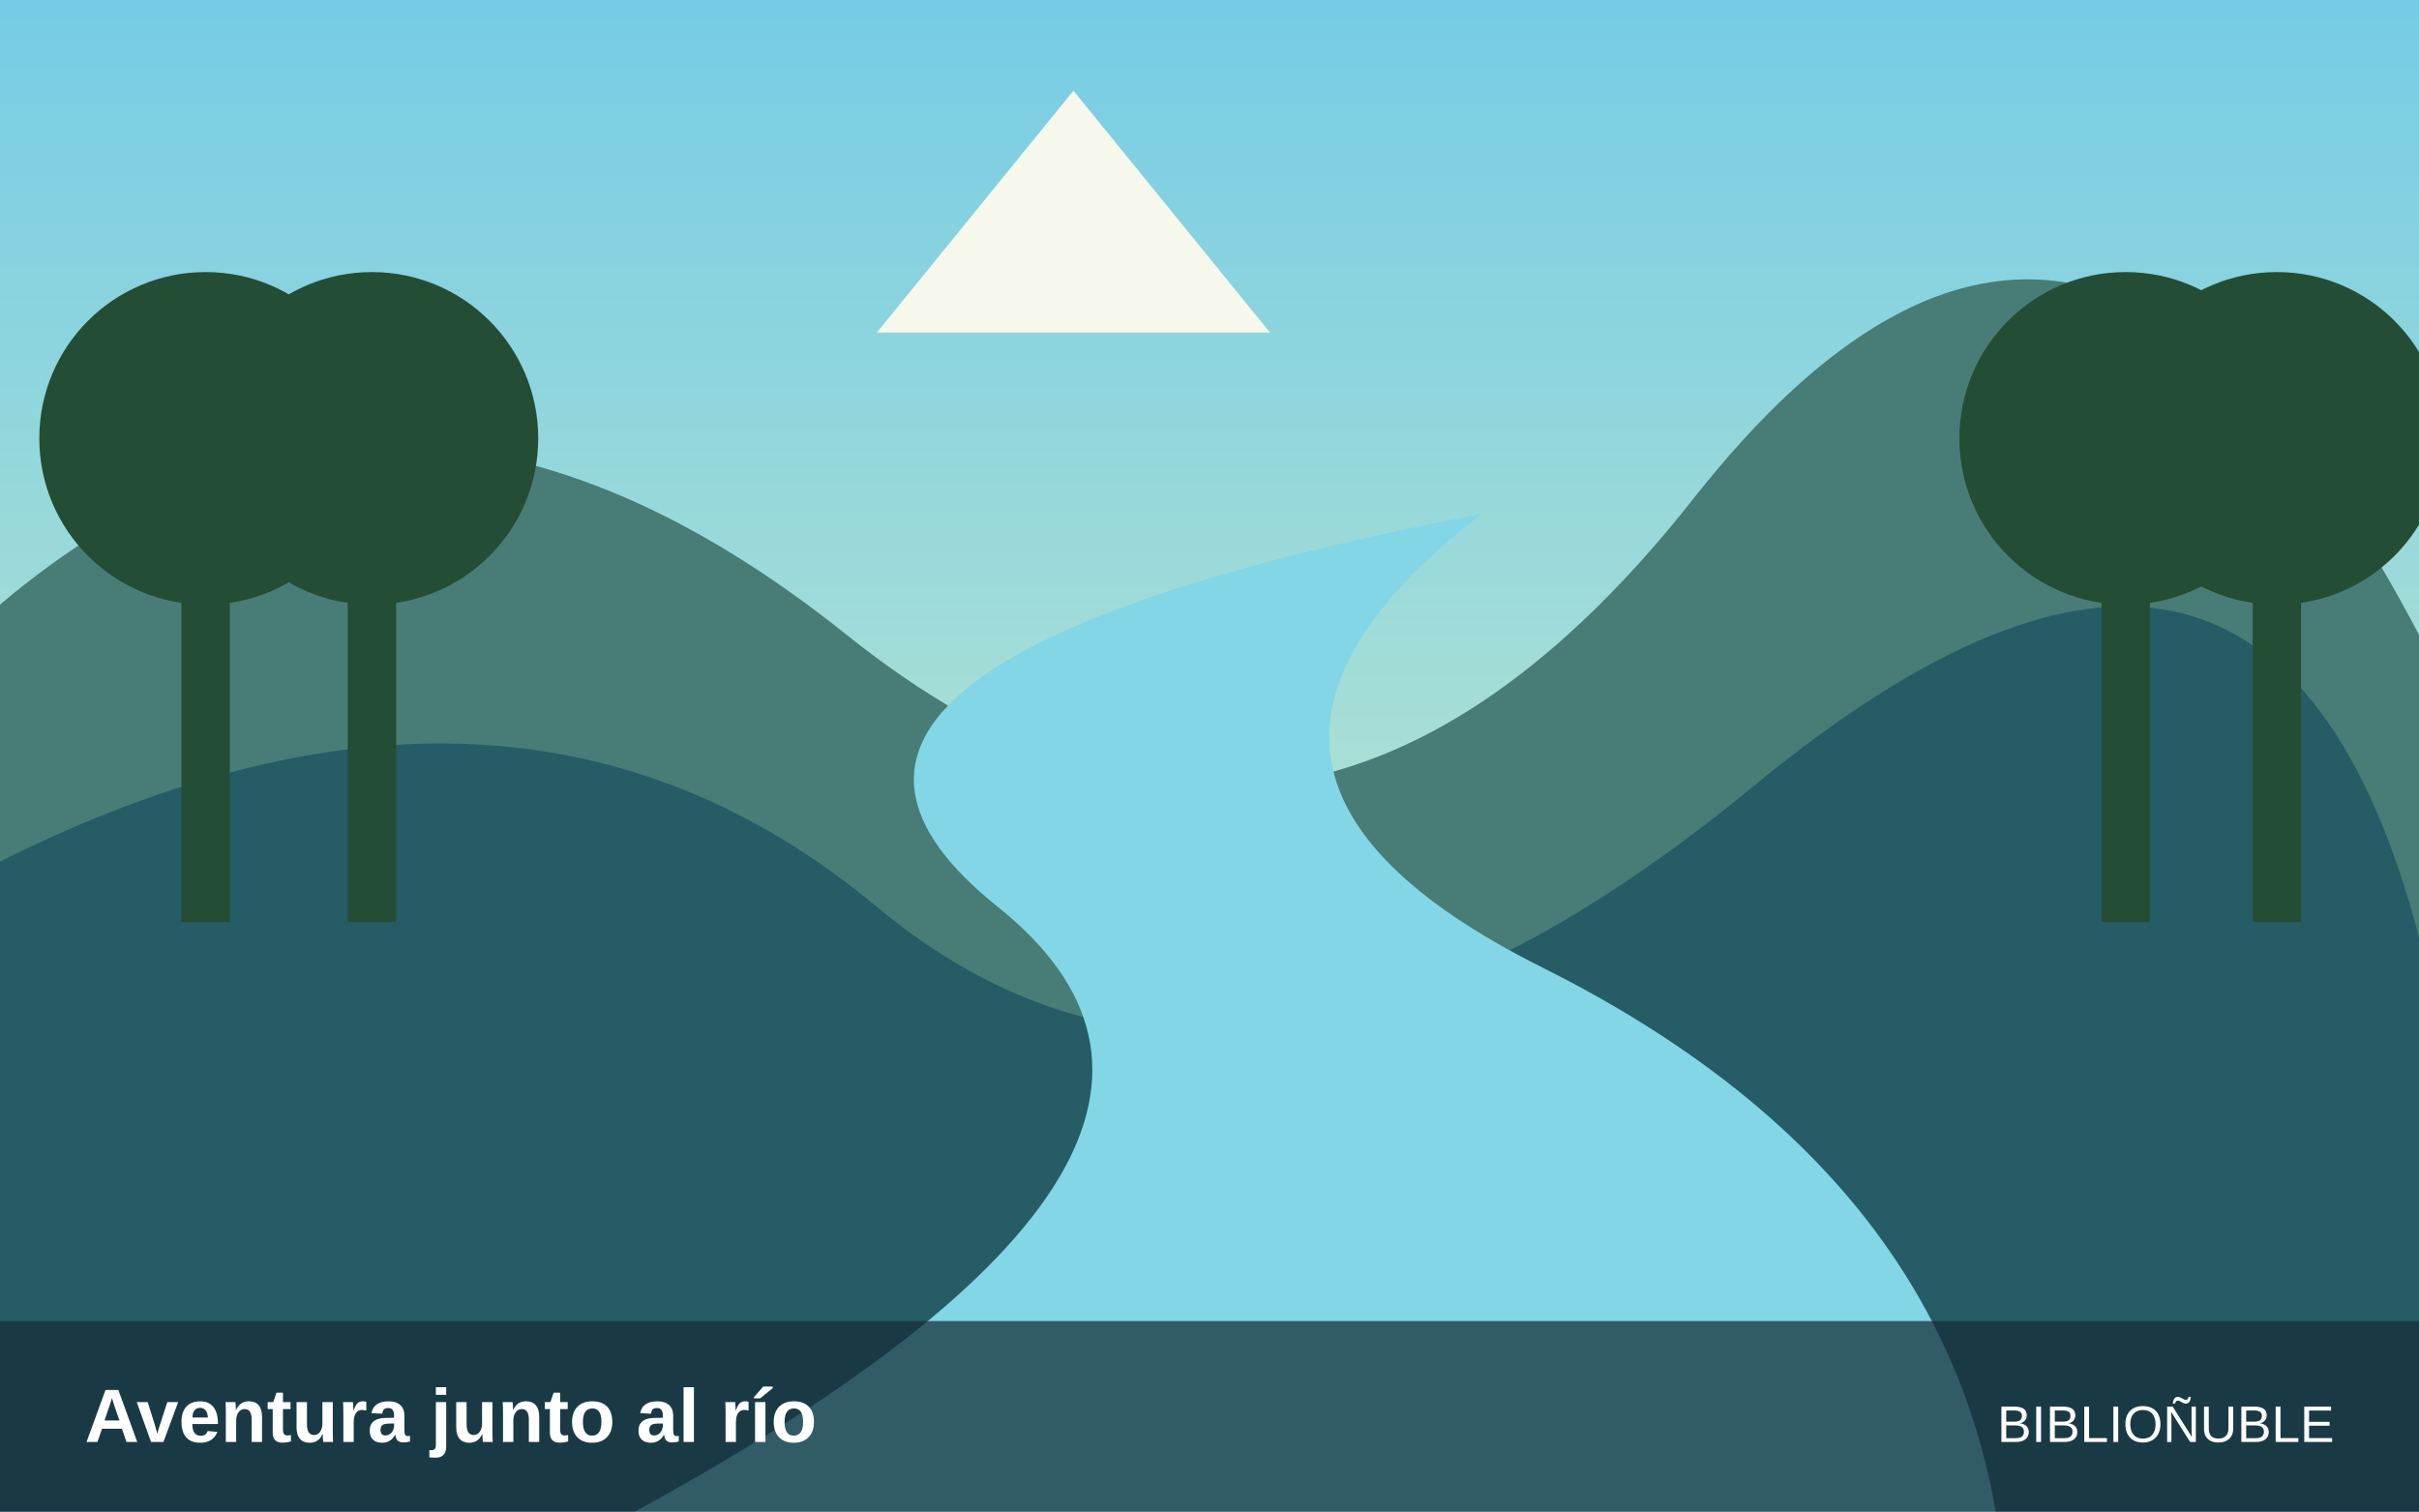
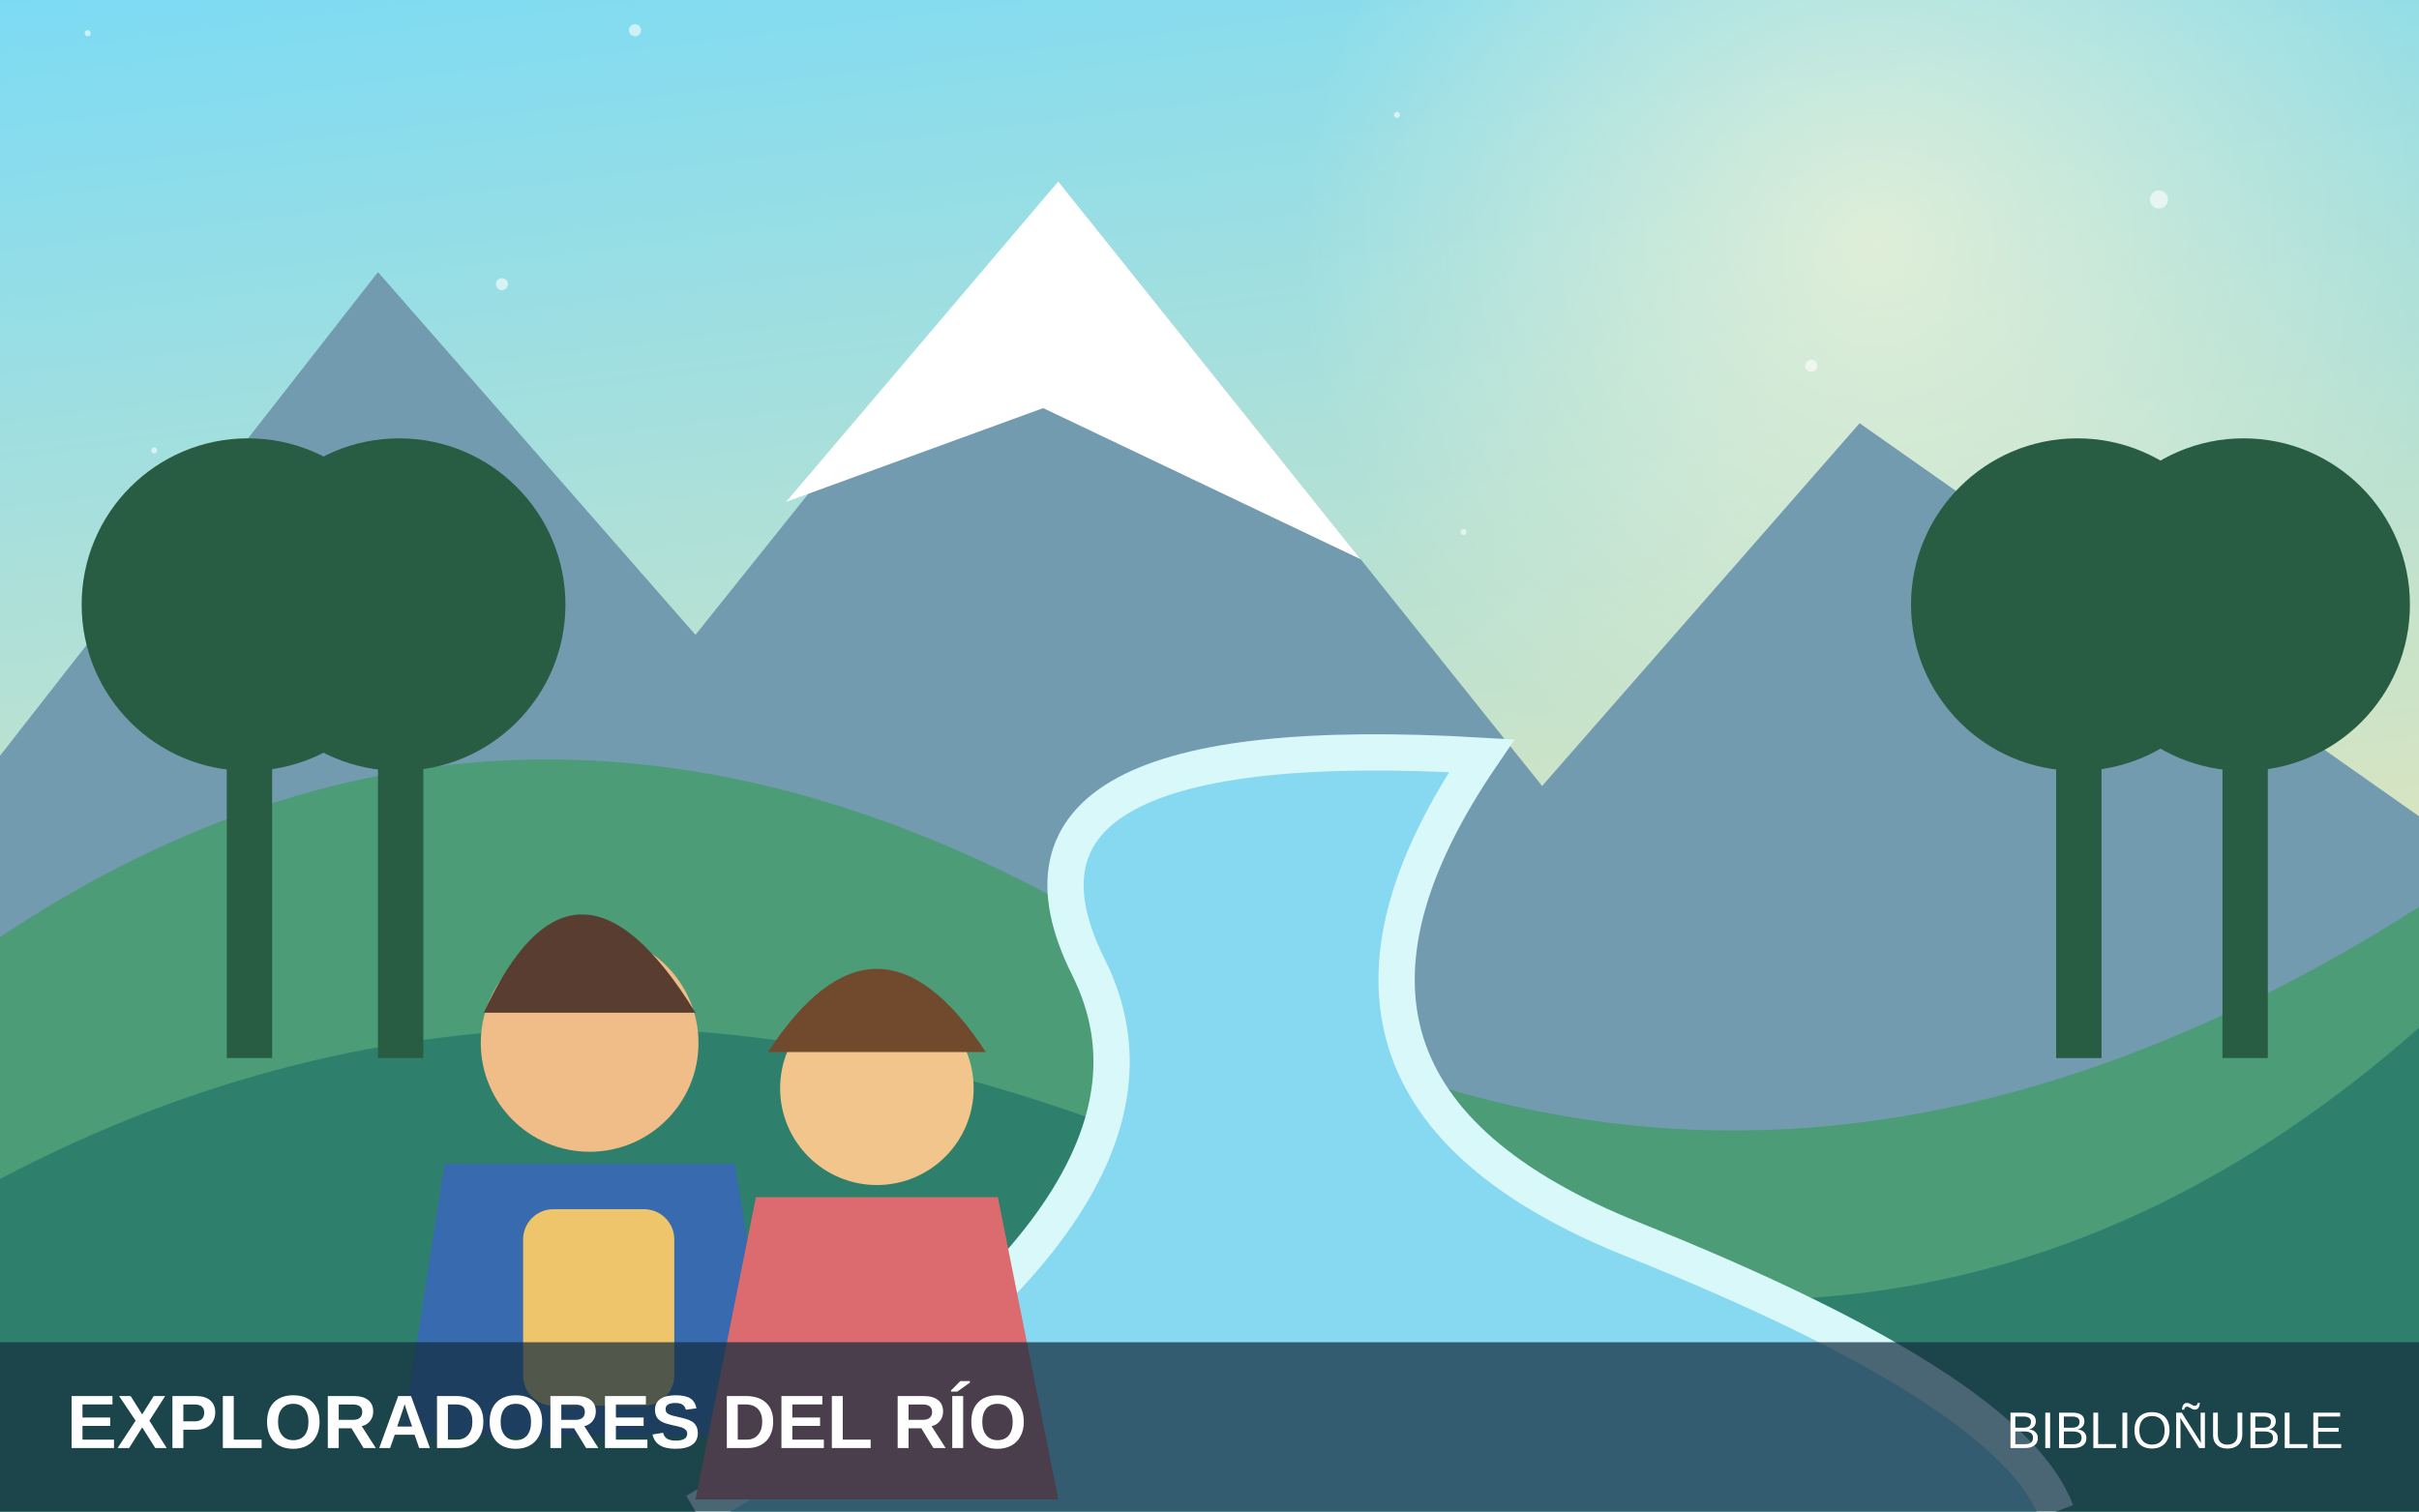
- <svg xmlns="http://www.w3.org/2000/svg" viewBox="0 0 800 500" role="img" aria-label="Aventura junto al río">
+ <svg xmlns="http://www.w3.org/2000/svg" viewBox="0 0 800 500" role="img" aria-label="Ilustración escolar original: EXPLORADORES DEL RÍO">
  <defs>
-     <linearGradient id="sky" x2="0" y2="1">
-       <stop stop-color="#76cce5" />
-       <stop offset="1" stop-color="#d9f1c6" />
+     <linearGradient id="sky" x2=".2" y2="1">
+       <stop stop-color="#7cdbf4" />
+       <stop offset="1" stop-color="#fce8ad" />
    </linearGradient>
+     <radialGradient id="light">
+       <stop stop-color="#fff6d4" stop-opacity=".65" />
+       <stop offset="1" stop-color="#fff6d4" stop-opacity="0" />
+     </radialGradient>
  </defs>
  <rect width="800" height="500" fill="url(#sky)" />
-   <path d="M0 200Q130 90 280 210T560 165T800 210V500H0" fill="#477d76" />
-   <path d="M0 285Q170 200 290 300T580 260T800 310V500H0" fill="#255c65" />
-   <path d="M210 500Q430 380 330 300T490 170Q380 255 510 320T660 500" fill="#82d6e6" />
-   <g fill="#244d35">
-     <rect x="60" y="145" width="16" height="160" />
-     <circle cx="68" cy="145" r="55" />
-     <rect x="115" y="145" width="16" height="160" />
-     <circle cx="123" cy="145" r="55" />
-     <rect x="695" y="145" width="16" height="160" />
-     <circle cx="703" cy="145" r="55" />
-     <rect x="745" y="145" width="16" height="160" />
-     <circle cx="753" cy="145" r="55" />
+   <circle cx="620" cy="80" r="190" fill="url(#light)" />
+   <circle cx="29" cy="11" r="1" fill="#fff" opacity=".6" />
+   <circle cx="166" cy="94" r="2" fill="#fff" opacity=".6" />
+   <circle cx="303" cy="177" r="3" fill="#fff" opacity=".6" />
+   <circle cx="440" cy="260" r="1" fill="#fff" opacity=".6" />
+   <circle cx="577" cy="343" r="2" fill="#fff" opacity=".6" />
+   <circle cx="714" cy="66" r="3" fill="#fff" opacity=".6" />
+   <circle cx="51" cy="149" r="1" fill="#fff" opacity=".6" />
+   <circle cx="188" cy="232" r="2" fill="#fff" opacity=".6" />
+   <circle cx="325" cy="315" r="3" fill="#fff" opacity=".6" />
+   <circle cx="462" cy="38" r="1" fill="#fff" opacity=".6" />
+   <circle cx="599" cy="121" r="2" fill="#fff" opacity=".6" />
+   <circle cx="736" cy="204" r="3" fill="#fff" opacity=".6" />
+   <circle cx="73" cy="287" r="1" fill="#fff" opacity=".6" />
+   <circle cx="210" cy="10" r="2" fill="#fff" opacity=".6" />
+   <circle cx="347" cy="93" r="3" fill="#fff" opacity=".6" />
+   <circle cx="484" cy="176" r="1" fill="#fff" opacity=".6" />
+   <path d="M0 250l125-160 105 120L350 60l160 200 105-120 185 130V500H0" fill="#739bb0" />
+   <path d="M260 166l90-106 100 125-105-50Z" fill="#fff" />
+   <path d="M0 310Q180 190 380 315T800 300V500H0" fill="#4b9c77" />
+   <path d="M0 390Q190 290 410 390T800 340V500H0" fill="#2e806c" />
+   <path d="M230 500Q400 400 360 320T490 250Q415 360 540 410T680 500" fill="#87d8f1" stroke="#d8f8fa" stroke-width="12" />
+   <g fill="#285d43">
+     <rect x="75" y="200" width="15" height="150" />
+     <circle cx="82" cy="200" r="55" />
+     <rect x="125" y="200" width="15" height="150" />
+     <circle cx="132" cy="200" r="55" />
+     <rect x="680" y="200" width="15" height="150" />
+     <circle cx="687" cy="200" r="55" />
+     <rect x="735" y="200" width="15" height="150" />
+     <circle cx="742" cy="200" r="55" />
  </g>
-   <path d="M290 110l65-80 65 80Z" fill="#f7f8ec" />
-   <rect x="0" y="437" width="800" height="63" fill="#142d39" opacity=".73" />
-   <text x="28" y="477" fill="#fff" font-size="25" font-family="Arial,sans-serif" font-weight="bold">Aventura junto al río</text>
-   <text x="772" y="477" fill="#fff" font-size="17" font-family="Arial,sans-serif" text-anchor="end">BIBLIOÑUBLE</text>
+   <g transform="translate(195 345)">
+     <circle cx="0" cy="0" r="36" fill="#f0bc88" />
+     <path d="M-35-10q30-65 70 0" fill="#583d30" />
+     <path d="M-48 40h96l15 90h-125Z" fill="#376aaf" />
+     <rect x="-22" y="55" width="50" height="65" rx="10" fill="#efc56c" />
+   </g>
+   <g transform="translate(290 360)">
+     <circle r="32" fill="#f2c58c" />
+     <path d="M-36-12q36-55 72 0" fill="#714a2e" />
+     <path d="M-40 36h80l20 100h-120Z" fill="#dc6b70" />
+   </g>
+   <rect x="0" y="444" width="800" height="56" fill="#142c3e" opacity=".72" />
+   <text x="22" y="479" font-size="25" font-weight="bold" fill="#fff" font-family="Verdana,Arial,sans-serif">EXPLORADORES DEL RÍO</text>
+   <text x="775" y="479" font-size="17" fill="#fff" font-family="Arial,sans-serif" text-anchor="end">BIBLIOÑUBLE</text>
</svg>
